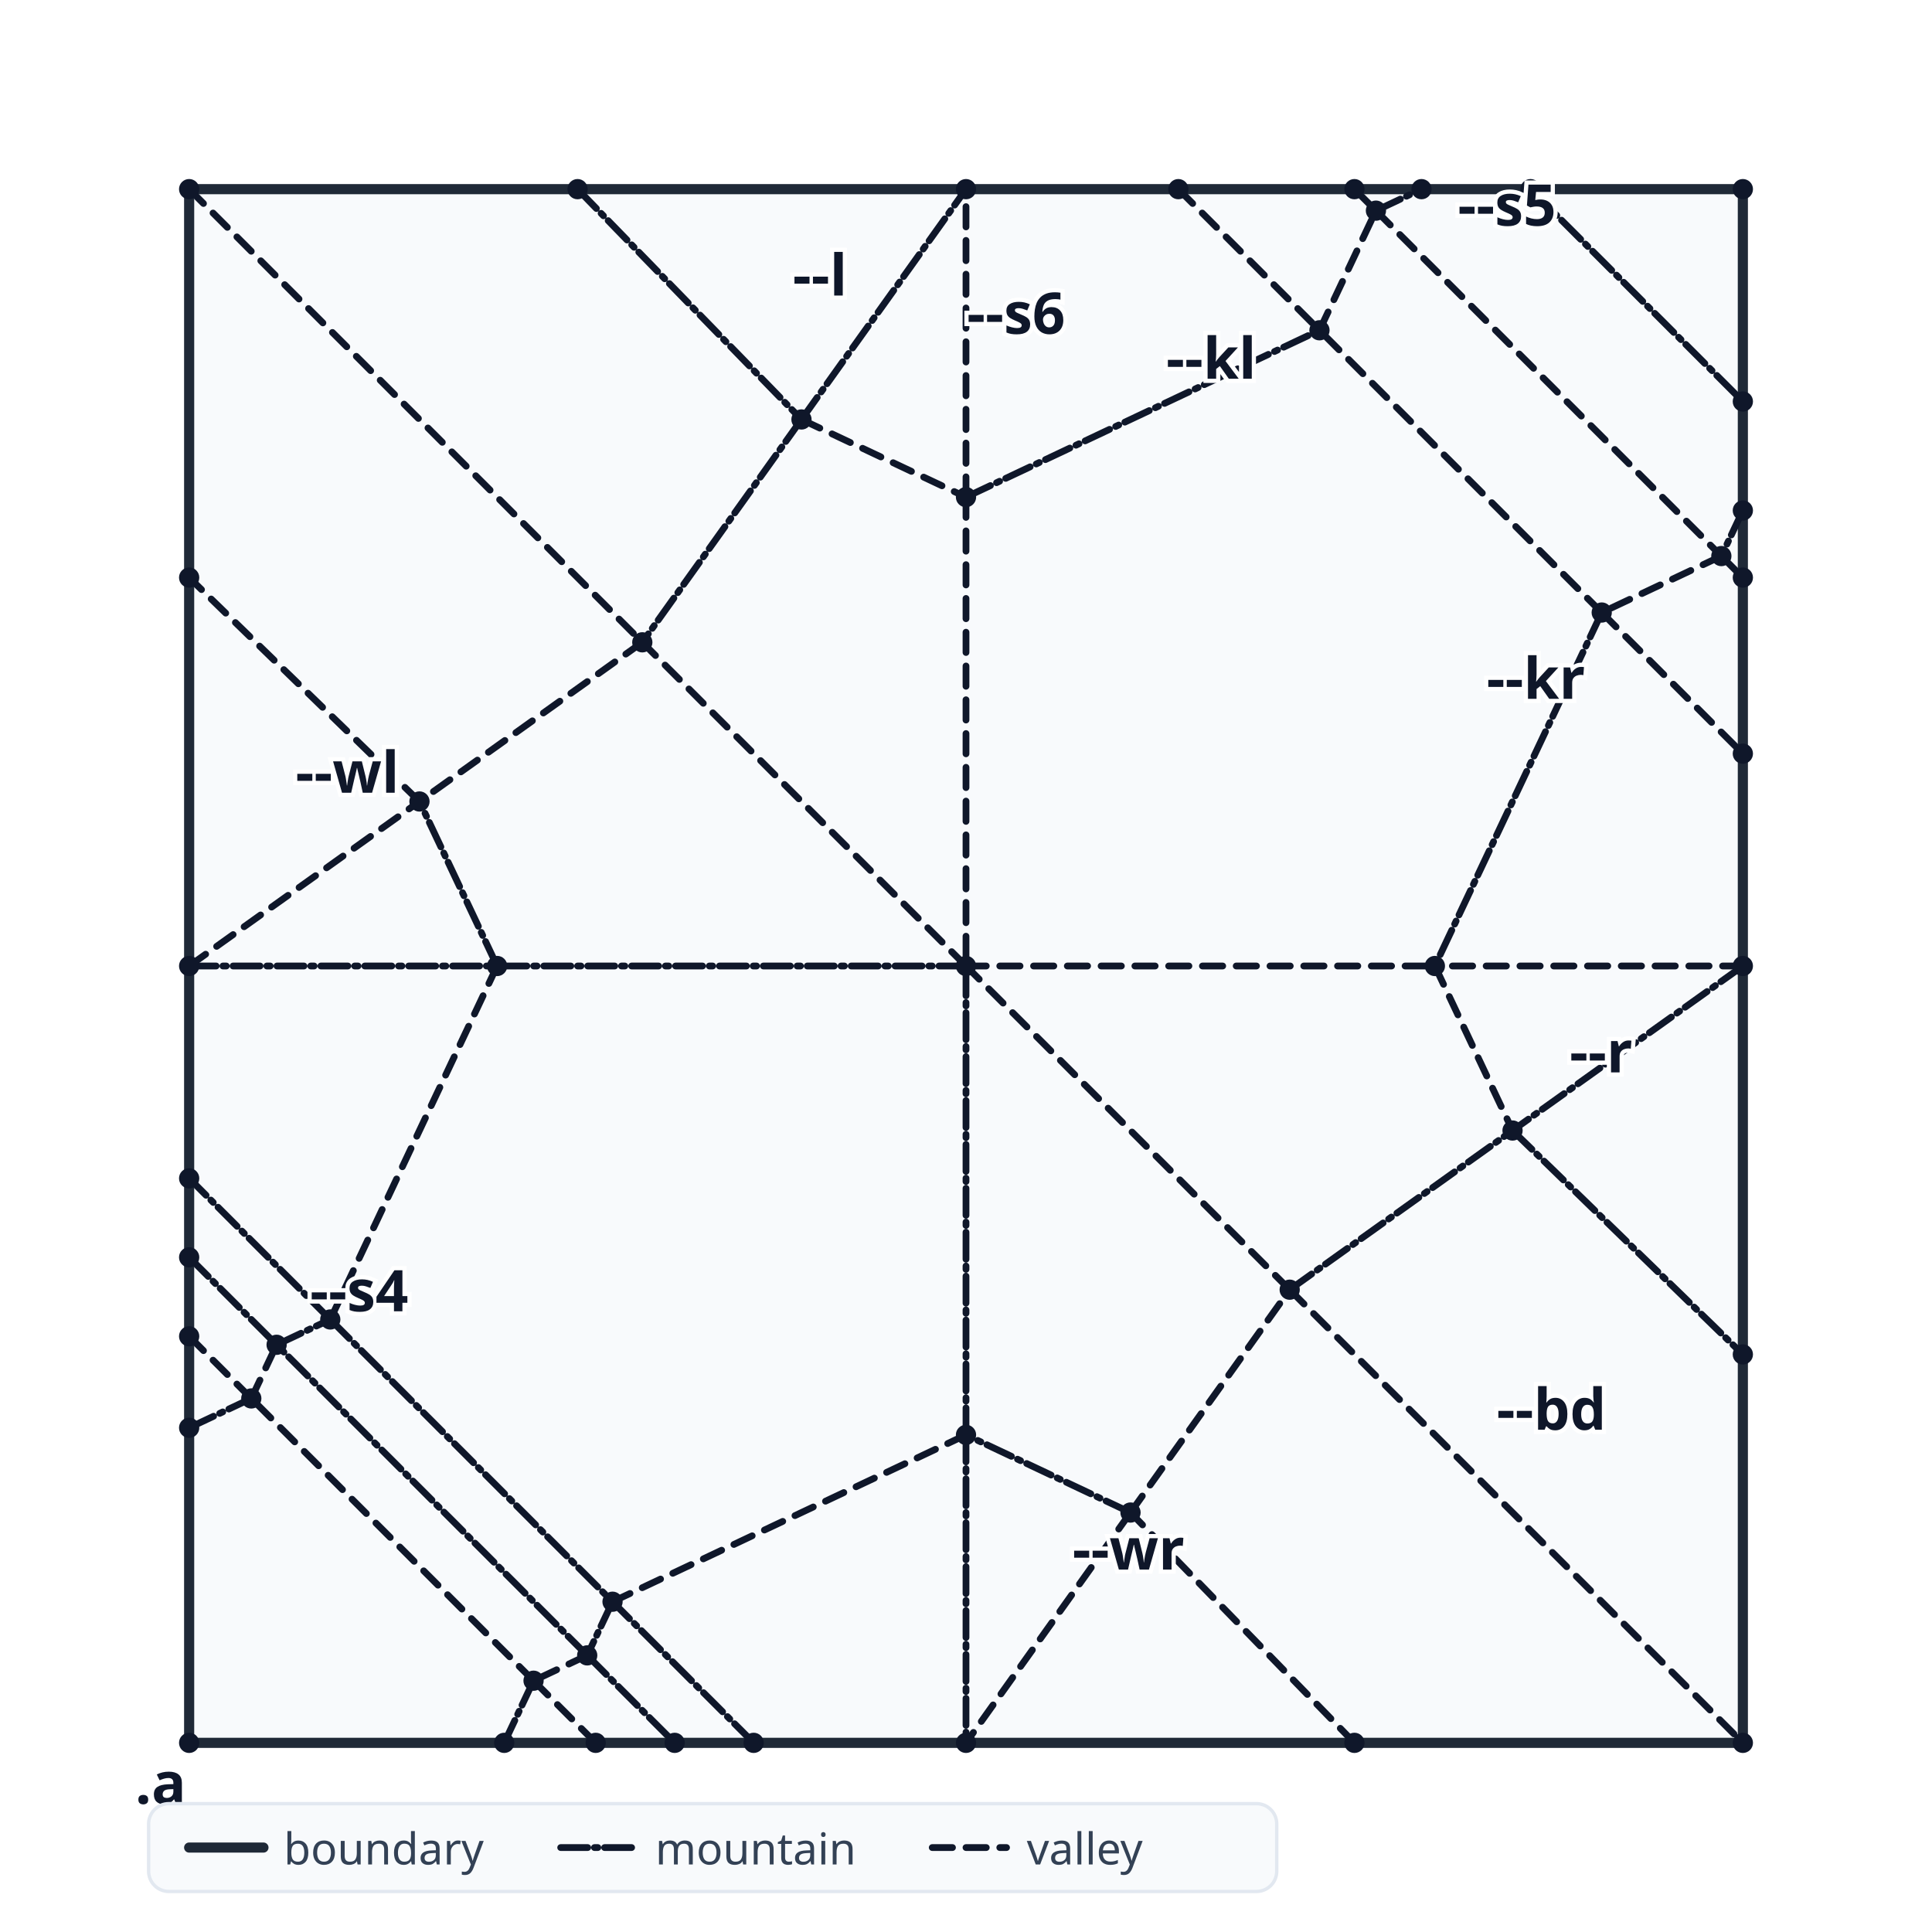
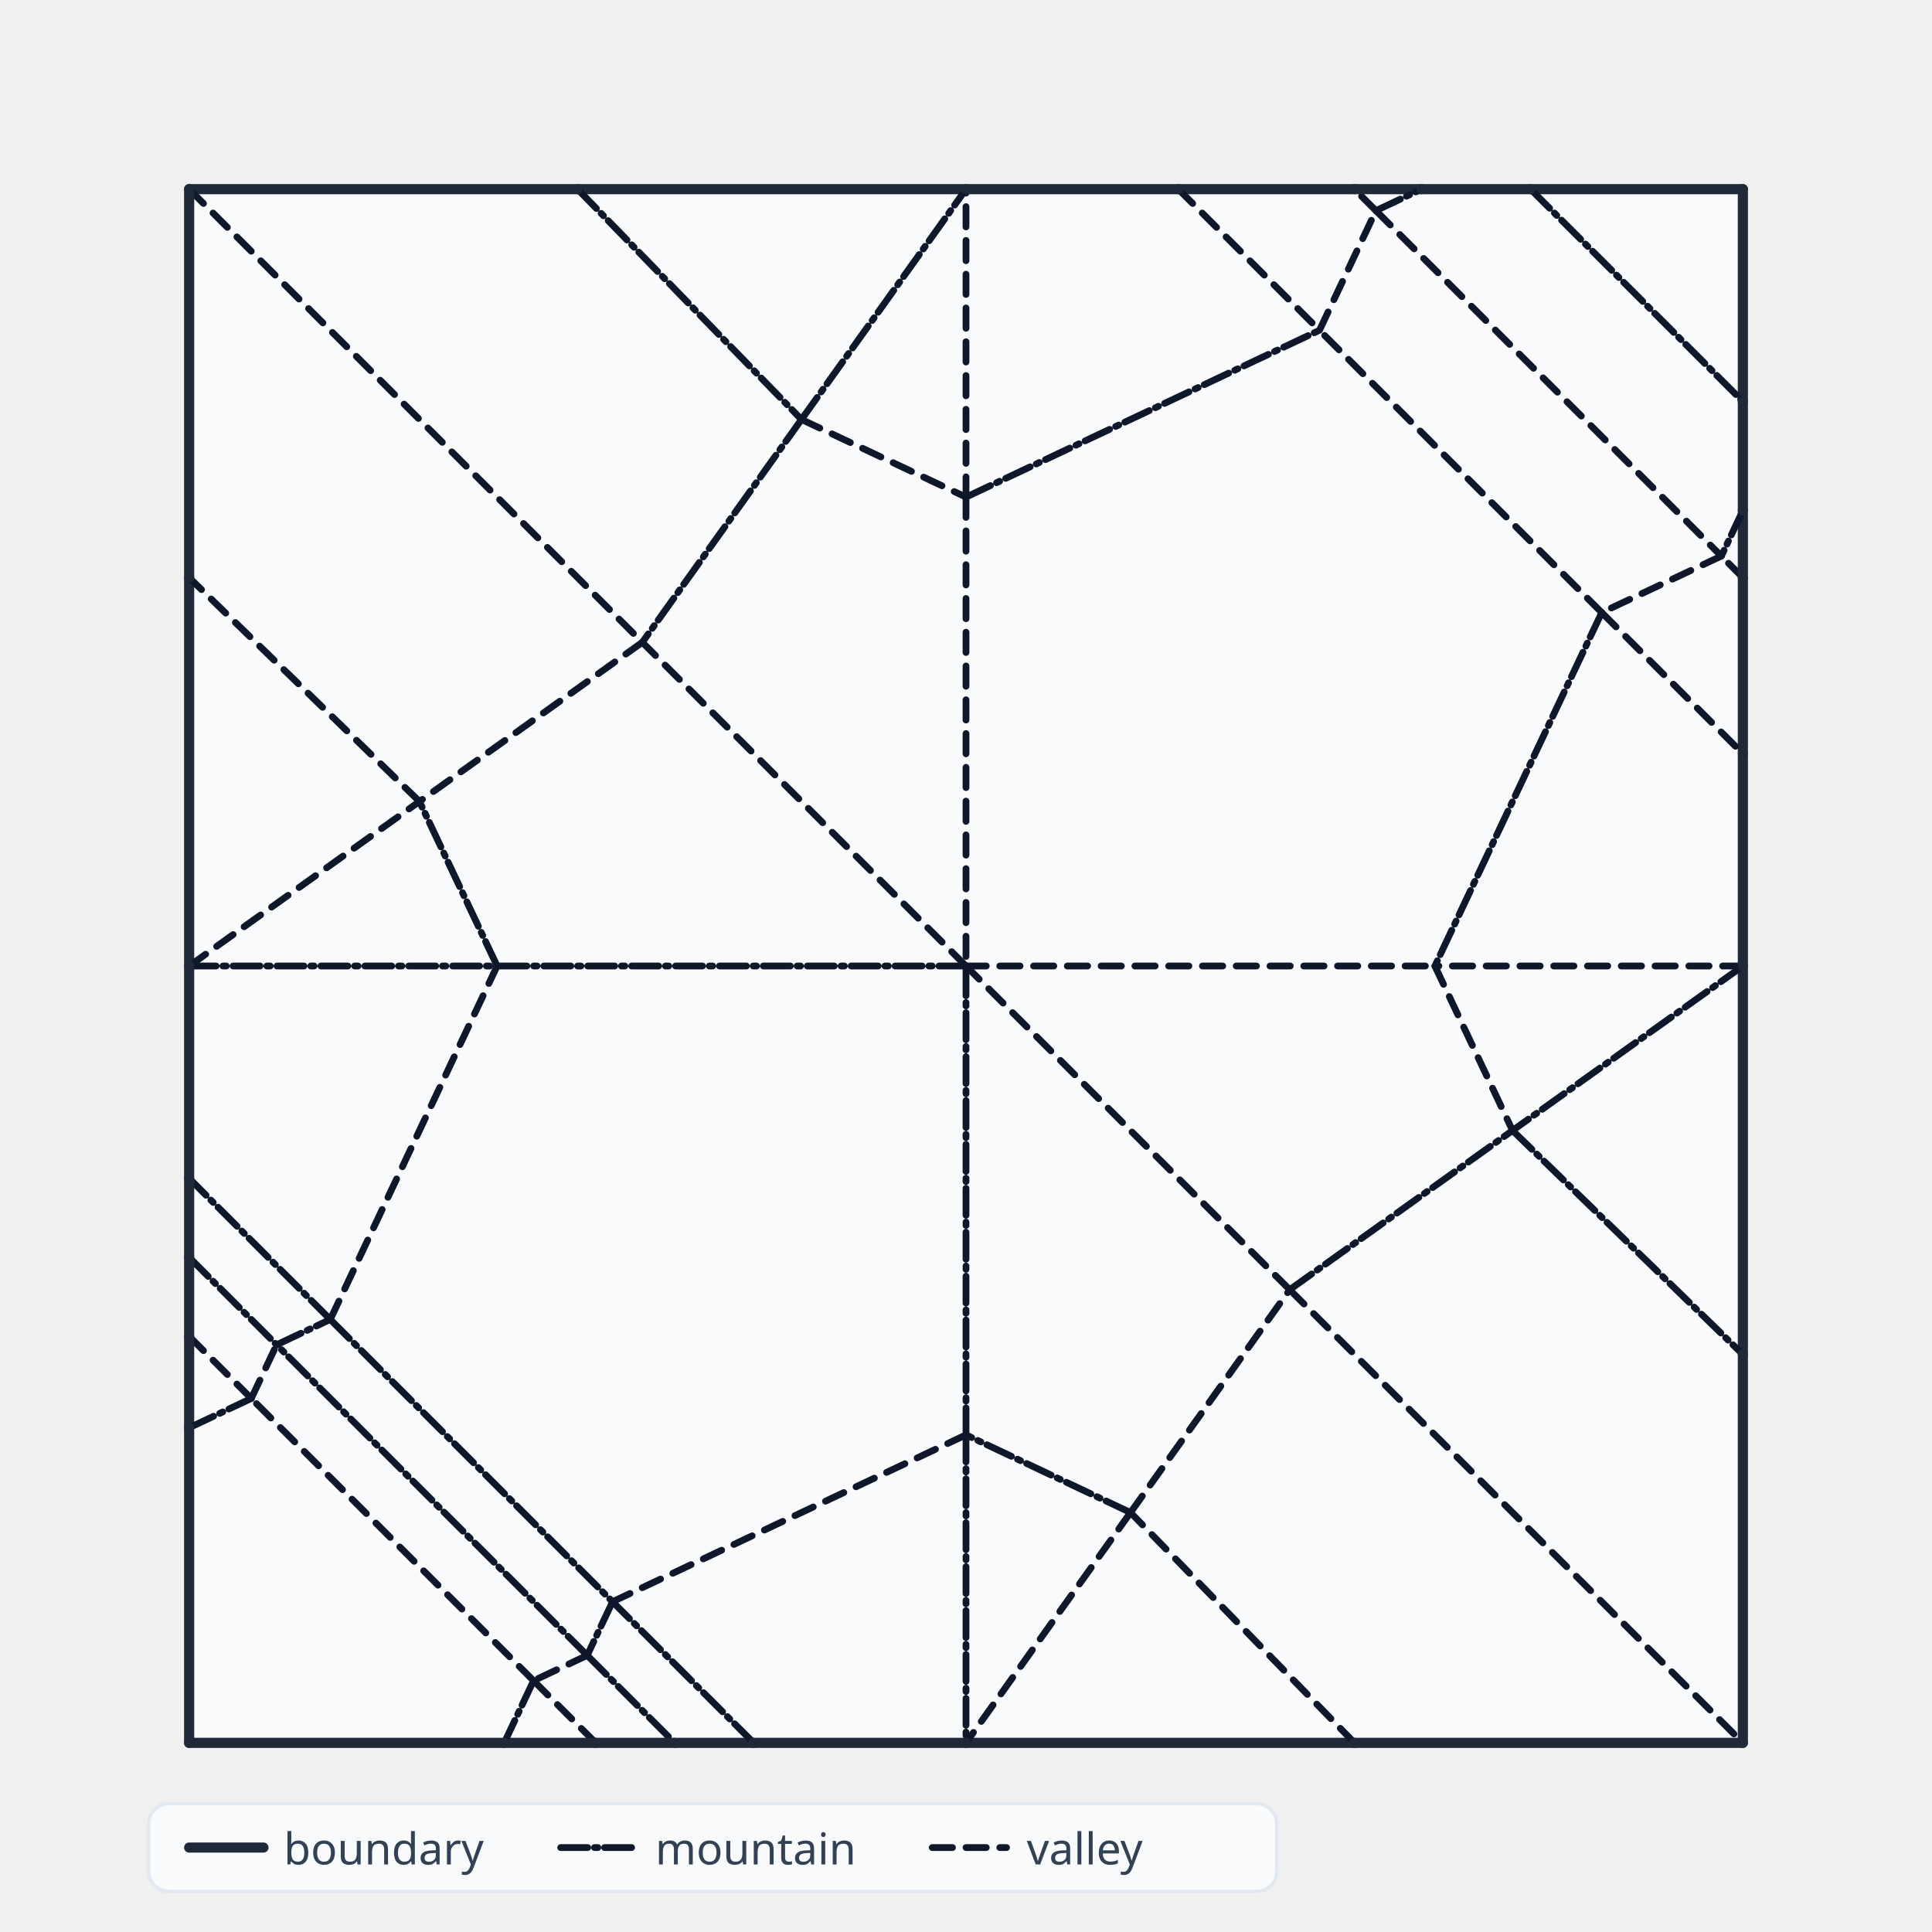
<svg xmlns="http://www.w3.org/2000/svg" width="572" height="572" viewBox="0 0 572 572" font-family="ui-sans-serif, system-ui, sans-serif">
-   <rect width="572" height="572" fill="white" />
  <defs>
    <filter id="layerShadow" x="-20%" y="-20%" width="140%" height="140%">
      <feDropShadow dx="0" dy="1" stdDeviation="1.1" flood-color="#0f172a" flood-opacity="0.18" />
    </filter>
  </defs>
  <g data-layer="paper">
    <polygon points="407.367,62.367 401,56 348.867,56 390.65,97.783" fill="#f8fafc" stroke="none" data-kind="face" data-face-index="0" />
    <polygon points="97.783,390.65 56,348.867 56,372.25 81.898,398.148" fill="#f8fafc" stroke="none" data-kind="face" data-face-index="1" />
    <polygon points="81.898,398.148 56,372.25 56,395.633 74.4,414.033" fill="#f8fafc" stroke="none" data-kind="face" data-face-index="2" />
    <polygon points="420.856,56 401,56 407.367,62.367" fill="#f8fafc" stroke="none" data-kind="face" data-face-index="3" />
    <polygon points="74.4,414.033 56,395.633 56,422.718" fill="#f8fafc" stroke="none" data-kind="face" data-face-index="4" />
    <polygon points="56,171 56,286 124.189,237.293" fill="#f8fafc" stroke="none" data-kind="face" data-face-index="5" />
    <polygon points="286,56 171,56 237.293,124.189" fill="#f8fafc" stroke="none" data-kind="face" data-face-index="6" />
    <polygon points="286,56 237.293,124.189 286,147.179" fill="#f8fafc" stroke="none" data-kind="face" data-face-index="7" />
    <polygon points="124.189,237.293 56,286 147.179,286" fill="#f8fafc" stroke="none" data-kind="face" data-face-index="8" />
    <polygon points="147.179,286 56,286 56,348.867 97.783,390.65" fill="#f8fafc" stroke="none" data-kind="face" data-face-index="9" />
    <polygon points="390.65,97.783 348.867,56 286,56 286,147.179" fill="#f8fafc" stroke="none" data-kind="face" data-face-index="10" />
    <polygon points="516,223.133 516,171 509.633,164.633 474.217,181.35" fill="#f8fafc" stroke="none" data-kind="face" data-face-index="11" />
    <polygon points="199.75,516 223.133,516 181.35,474.217 173.852,490.102" fill="#f8fafc" stroke="none" data-kind="face" data-face-index="12" />
    <polygon points="176.367,516 199.75,516 173.852,490.102 157.967,497.6" fill="#f8fafc" stroke="none" data-kind="face" data-face-index="13" />
    <polygon points="516,171 516,151.144 509.633,164.633" fill="#f8fafc" stroke="none" data-kind="face" data-face-index="14" />
    <polygon points="149.282,516 176.367,516 157.967,497.6" fill="#f8fafc" stroke="none" data-kind="face" data-face-index="15" />
    <polygon points="286,516 401,516 334.707,447.811" fill="#f8fafc" stroke="none" data-kind="face" data-face-index="16" />
    <polygon points="516,401 516,286 447.811,334.707" fill="#f8fafc" stroke="none" data-kind="face" data-face-index="17" />
    <polygon points="516,286 424.821,286 447.811,334.707" fill="#f8fafc" stroke="none" data-kind="face" data-face-index="18" />
    <polygon points="286,516 334.707,447.811 286,424.821" fill="#f8fafc" stroke="none" data-kind="face" data-face-index="19" />
    <polygon points="223.133,516 286,516 286,424.821 181.35,474.217" fill="#f8fafc" stroke="none" data-kind="face" data-face-index="20" />
    <polygon points="516,286 516,223.133 474.217,181.35 424.821,286" fill="#f8fafc" stroke="none" data-kind="face" data-face-index="21" />
    <polygon points="474.217,181.35 390.65,97.783 286,147.179 286,286 424.821,286" fill="#f8fafc" stroke="none" data-kind="face" data-face-index="22" />
    <polygon points="286,424.821 286,286 147.179,286 97.783,390.65 181.35,474.217" fill="#f8fafc" stroke="none" data-kind="face" data-face-index="23" />
    <polygon points="334.707,447.811 381.833,381.833 286,286 286,424.821" fill="#f8fafc" stroke="none" data-kind="face" data-face-index="24" />
    <polygon points="424.821,286 286,286 381.833,381.833 447.811,334.707" fill="#f8fafc" stroke="none" data-kind="face" data-face-index="25" />
    <polygon points="286,286 190.167,190.167 124.189,237.293 147.179,286" fill="#f8fafc" stroke="none" data-kind="face" data-face-index="26" />
    <polygon points="237.293,124.189 190.167,190.167 286,286 286,147.179" fill="#f8fafc" stroke="none" data-kind="face" data-face-index="27" />
    <polygon points="516,516 516,401 447.811,334.707 381.833,381.833" fill="#f8fafc" stroke="none" data-kind="face" data-face-index="28" />
    <polygon points="401,516 516,516 381.833,381.833 334.707,447.811" fill="#f8fafc" stroke="none" data-kind="face" data-face-index="29" />
    <polygon points="171,56 56,56 190.167,190.167 237.293,124.189" fill="#f8fafc" stroke="none" data-kind="face" data-face-index="30" />
    <polygon points="190.167,190.167 56,56 56,171 124.189,237.293" fill="#f8fafc" stroke="none" data-kind="face" data-face-index="31" />
    <polygon points="56,516 149.282,516 157.967,497.6 74.4,414.033 56,422.718" fill="#f8fafc" stroke="none" data-kind="face" data-face-index="32" />
    <polygon points="516,118.867 516,56 453.133,56" fill="#f8fafc" stroke="none" data-kind="face" data-face-index="33" />
    <polygon points="516,151.144 516,118.867 453.133,56 420.856,56 407.367,62.367 509.633,164.633" fill="#f8fafc" stroke="none" data-kind="face" data-face-index="34" />
    <polygon points="173.852,490.102 81.898,398.148 74.4,414.033 157.967,497.6" fill="#f8fafc" stroke="none" data-kind="face" data-face-index="35" />
    <polygon points="181.35,474.217 97.783,390.65 81.898,398.148 173.852,490.102" fill="#f8fafc" stroke="none" data-kind="face" data-face-index="36" />
    <polygon points="509.633,164.633 407.367,62.367 390.65,97.783 474.217,181.35" fill="#f8fafc" stroke="none" data-kind="face" data-face-index="37" />
  </g>
  <g data-layer="creases">
    <line class="crease-V" data-kind="crease" x1="407.367" y1="62.367" x2="401" y2="56" stroke="#0f172a" stroke-width="2" stroke-linecap="round" stroke-dasharray="6 4" data-name="s5" data-bel-name="s5" data-crease-id="6" />
    <line class="crease-B" data-kind="crease" x1="401" y1="56" x2="348.867" y2="56" stroke="#1f2937" stroke-width="3" stroke-linecap="round" />
    <line class="crease-V" data-kind="crease" x1="348.867" y1="56" x2="390.65" y2="97.783" stroke="#0f172a" stroke-width="2" stroke-linecap="round" stroke-dasharray="6 4" data-name="s6" data-bel-name="s6" data-crease-id="7" />
    <line class="crease-V" data-kind="crease" x1="390.65" y1="97.783" x2="407.367" y2="62.367" stroke="#0f172a" stroke-width="2" stroke-linecap="round" stroke-dasharray="6 4" data-name="kl" data-bel-name="kl" data-crease-id="9" />
    <line class="crease-M" data-kind="crease" x1="97.783" y1="390.65" x2="56" y2="348.867" stroke="#0f172a" stroke-width="2" stroke-linecap="round" stroke-dasharray="8 2 1 2" data-name="s6" data-bel-name="s6" data-crease-id="7" />
    <line class="crease-B" data-kind="crease" x1="56" y1="348.867" x2="56" y2="372.25" stroke="#1f2937" stroke-width="3" stroke-linecap="round" />
    <line class="crease-M" data-kind="crease" x1="56" y1="372.25" x2="81.898" y2="398.148" stroke="#0f172a" stroke-width="2" stroke-linecap="round" stroke-dasharray="8 2 1 2" data-name="s4" data-bel-name="s4" data-crease-id="5" />
    <line class="crease-M" data-kind="crease" x1="81.898" y1="398.148" x2="97.783" y2="390.65" stroke="#0f172a" stroke-width="2" stroke-linecap="round" stroke-dasharray="8 2 1 2" data-name="kl" data-bel-name="kl" data-crease-id="9" />
    <line class="crease-B" data-kind="crease" x1="56" y1="372.25" x2="56" y2="395.633" stroke="#1f2937" stroke-width="3" stroke-linecap="round" />
    <line class="crease-V" data-kind="crease" x1="56" y1="395.633" x2="74.4" y2="414.033" stroke="#0f172a" stroke-width="2" stroke-linecap="round" stroke-dasharray="6 4" data-name="s6" data-bel-name="s6" data-crease-id="7" />
    <line class="crease-V" data-kind="crease" x1="74.4" y1="414.033" x2="81.898" y2="398.148" stroke="#0f172a" stroke-width="2" stroke-linecap="round" stroke-dasharray="6 4" data-name="kl" data-bel-name="kl" data-crease-id="9" />
    <line class="crease-B" data-kind="crease" x1="420.856" y1="56" x2="401" y2="56" stroke="#1f2937" stroke-width="3" stroke-linecap="round" />
    <line class="crease-M" data-kind="crease" x1="407.367" y1="62.367" x2="420.856" y2="56" stroke="#0f172a" stroke-width="2" stroke-linecap="round" stroke-dasharray="8 2 1 2" data-name="kl" data-bel-name="kl" data-crease-id="9" />
    <line class="crease-B" data-kind="crease" x1="56" y1="395.633" x2="56" y2="422.718" stroke="#1f2937" stroke-width="3" stroke-linecap="round" />
    <line class="crease-M" data-kind="crease" x1="56" y1="422.718" x2="74.4" y2="414.033" stroke="#0f172a" stroke-width="2" stroke-linecap="round" stroke-dasharray="8 2 1 2" data-name="kl" data-bel-name="kl" data-crease-id="9" />
    <line class="crease-B" data-kind="crease" x1="56" y1="171" x2="56" y2="286" stroke="#1f2937" stroke-width="3" stroke-linecap="round" />
    <line class="crease-V" data-kind="crease" x1="56" y1="286" x2="124.189" y2="237.293" stroke="#0f172a" stroke-width="2" stroke-linecap="round" stroke-dasharray="6 4" data-name="wl" data-bel-name="wl" data-crease-id="4" />
    <line class="crease-V" data-kind="crease" x1="124.189" y1="237.293" x2="56" y2="171" stroke="#0f172a" stroke-width="2" stroke-linecap="round" stroke-dasharray="6 4" data-name="kl" data-bel-name="kl" data-crease-id="9" />
    <line class="crease-B" data-kind="crease" x1="286" y1="56" x2="171" y2="56" stroke="#1f2937" stroke-width="3" stroke-linecap="round" />
    <line class="crease-M" data-kind="crease" x1="171" y1="56" x2="237.293" y2="124.189" stroke="#0f172a" stroke-width="2" stroke-linecap="round" stroke-dasharray="8 2 1 2" data-name="kl" data-bel-name="kl" data-crease-id="9" />
    <line class="crease-M" data-kind="crease" x1="237.293" y1="124.189" x2="286" y2="56" stroke="#0f172a" stroke-width="2" stroke-linecap="round" stroke-dasharray="8 2 1 2" data-name="wl" data-bel-name="wl" data-crease-id="4" />
    <line class="crease-V" data-kind="crease" x1="237.293" y1="124.189" x2="286" y2="147.179" stroke="#0f172a" stroke-width="2" stroke-linecap="round" stroke-dasharray="6 4" data-name="kl" data-bel-name="kl" data-crease-id="9" />
    <line class="crease-V" data-kind="crease" x1="286" y1="147.179" x2="286" y2="56" stroke="#0f172a" stroke-width="2" stroke-linecap="round" stroke-dasharray="6 4" data-name="l" data-bel-name="l" data-crease-id="2" />
    <line class="crease-M" data-kind="crease" x1="56" y1="286" x2="147.179" y2="286" stroke="#0f172a" stroke-width="2" stroke-linecap="round" stroke-dasharray="8 2 1 2" data-name="l" data-bel-name="l" data-crease-id="2" />
    <line class="crease-M" data-kind="crease" x1="147.179" y1="286" x2="124.189" y2="237.293" stroke="#0f172a" stroke-width="2" stroke-linecap="round" stroke-dasharray="8 2 1 2" data-name="kl" data-bel-name="kl" data-crease-id="9" />
    <line class="crease-B" data-kind="crease" x1="56" y1="286" x2="56" y2="348.867" stroke="#1f2937" stroke-width="3" stroke-linecap="round" />
    <line class="crease-V" data-kind="crease" x1="97.783" y1="390.65" x2="147.179" y2="286" stroke="#0f172a" stroke-width="2" stroke-linecap="round" stroke-dasharray="6 4" data-name="kl" data-bel-name="kl" data-crease-id="9" />
    <line class="crease-B" data-kind="crease" x1="348.867" y1="56" x2="286" y2="56" stroke="#1f2937" stroke-width="3" stroke-linecap="round" />
    <line class="crease-M" data-kind="crease" x1="286" y1="147.179" x2="390.65" y2="97.783" stroke="#0f172a" stroke-width="2" stroke-linecap="round" stroke-dasharray="8 2 1 2" data-name="kl" data-bel-name="kl" data-crease-id="9" />
    <line class="crease-B" data-kind="crease" x1="516" y1="223.133" x2="516" y2="171" stroke="#1f2937" stroke-width="3" stroke-linecap="round" />
    <line class="crease-V" data-kind="crease" x1="516" y1="171" x2="509.633" y2="164.633" stroke="#0f172a" stroke-width="2" stroke-linecap="round" stroke-dasharray="6 4" data-name="s5" data-bel-name="s5" data-crease-id="6" />
    <line class="crease-V" data-kind="crease" x1="509.633" y1="164.633" x2="474.217" y2="181.35" stroke="#0f172a" stroke-width="2" stroke-linecap="round" stroke-dasharray="6 4" data-name="kr" data-bel-name="kr" data-crease-id="8" />
    <line class="crease-V" data-kind="crease" x1="474.217" y1="181.35" x2="516" y2="223.133" stroke="#0f172a" stroke-width="2" stroke-linecap="round" stroke-dasharray="6 4" data-name="s6" data-bel-name="s6" data-crease-id="7" />
    <line class="crease-B" data-kind="crease" x1="199.75" y1="516" x2="223.133" y2="516" stroke="#1f2937" stroke-width="3" stroke-linecap="round" />
    <line class="crease-M" data-kind="crease" x1="223.133" y1="516" x2="181.35" y2="474.217" stroke="#0f172a" stroke-width="2" stroke-linecap="round" stroke-dasharray="8 2 1 2" data-name="s6" data-bel-name="s6" data-crease-id="7" />
    <line class="crease-M" data-kind="crease" x1="181.35" y1="474.217" x2="173.852" y2="490.102" stroke="#0f172a" stroke-width="2" stroke-linecap="round" stroke-dasharray="8 2 1 2" data-name="kr" data-bel-name="kr" data-crease-id="8" />
    <line class="crease-M" data-kind="crease" x1="173.852" y1="490.102" x2="199.75" y2="516" stroke="#0f172a" stroke-width="2" stroke-linecap="round" stroke-dasharray="8 2 1 2" data-name="s4" data-bel-name="s4" data-crease-id="5" />
    <line class="crease-B" data-kind="crease" x1="176.367" y1="516" x2="199.75" y2="516" stroke="#1f2937" stroke-width="3" stroke-linecap="round" />
    <line class="crease-V" data-kind="crease" x1="173.852" y1="490.102" x2="157.967" y2="497.6" stroke="#0f172a" stroke-width="2" stroke-linecap="round" stroke-dasharray="6 4" data-name="kr" data-bel-name="kr" data-crease-id="8" />
    <line class="crease-V" data-kind="crease" x1="157.967" y1="497.6" x2="176.367" y2="516" stroke="#0f172a" stroke-width="2" stroke-linecap="round" stroke-dasharray="6 4" data-name="s6" data-bel-name="s6" data-crease-id="7" />
    <line class="crease-B" data-kind="crease" x1="516" y1="171" x2="516" y2="151.144" stroke="#1f2937" stroke-width="3" stroke-linecap="round" />
    <line class="crease-M" data-kind="crease" x1="516" y1="151.144" x2="509.633" y2="164.633" stroke="#0f172a" stroke-width="2" stroke-linecap="round" stroke-dasharray="8 2 1 2" data-name="kr" data-bel-name="kr" data-crease-id="8" />
    <line class="crease-B" data-kind="crease" x1="149.282" y1="516" x2="176.367" y2="516" stroke="#1f2937" stroke-width="3" stroke-linecap="round" />
    <line class="crease-M" data-kind="crease" x1="157.967" y1="497.6" x2="149.282" y2="516" stroke="#0f172a" stroke-width="2" stroke-linecap="round" stroke-dasharray="8 2 1 2" data-name="kr" data-bel-name="kr" data-crease-id="8" />
    <line class="crease-B" data-kind="crease" x1="286" y1="516" x2="401" y2="516" stroke="#1f2937" stroke-width="3" stroke-linecap="round" />
    <line class="crease-V" data-kind="crease" x1="401" y1="516" x2="334.707" y2="447.811" stroke="#0f172a" stroke-width="2" stroke-linecap="round" stroke-dasharray="6 4" data-name="kr" data-bel-name="kr" data-crease-id="8" />
    <line class="crease-V" data-kind="crease" x1="334.707" y1="447.811" x2="286" y2="516" stroke="#0f172a" stroke-width="2" stroke-linecap="round" stroke-dasharray="6 4" data-name="wr" data-bel-name="wr" data-crease-id="3" />
    <line class="crease-B" data-kind="crease" x1="516" y1="401" x2="516" y2="286" stroke="#1f2937" stroke-width="3" stroke-linecap="round" />
    <line class="crease-M" data-kind="crease" x1="516" y1="286" x2="447.811" y2="334.707" stroke="#0f172a" stroke-width="2" stroke-linecap="round" stroke-dasharray="8 2 1 2" data-name="wr" data-bel-name="wr" data-crease-id="3" />
    <line class="crease-M" data-kind="crease" x1="447.811" y1="334.707" x2="516" y2="401" stroke="#0f172a" stroke-width="2" stroke-linecap="round" stroke-dasharray="8 2 1 2" data-name="kr" data-bel-name="kr" data-crease-id="8" />
    <line class="crease-V" data-kind="crease" x1="516" y1="286" x2="424.821" y2="286" stroke="#0f172a" stroke-width="2" stroke-linecap="round" stroke-dasharray="6 4" data-name="r" data-bel-name="r" data-crease-id="1" />
    <line class="crease-V" data-kind="crease" x1="424.821" y1="286" x2="447.811" y2="334.707" stroke="#0f172a" stroke-width="2" stroke-linecap="round" stroke-dasharray="6 4" data-name="kr" data-bel-name="kr" data-crease-id="8" />
    <line class="crease-M" data-kind="crease" x1="334.707" y1="447.811" x2="286" y2="424.821" stroke="#0f172a" stroke-width="2" stroke-linecap="round" stroke-dasharray="8 2 1 2" data-name="kr" data-bel-name="kr" data-crease-id="8" />
    <line class="crease-M" data-kind="crease" x1="286" y1="424.821" x2="286" y2="516" stroke="#0f172a" stroke-width="2" stroke-linecap="round" stroke-dasharray="8 2 1 2" data-name="r" data-bel-name="r" data-crease-id="1" />
    <line class="crease-B" data-kind="crease" x1="223.133" y1="516" x2="286" y2="516" stroke="#1f2937" stroke-width="3" stroke-linecap="round" />
    <line class="crease-V" data-kind="crease" x1="286" y1="424.821" x2="181.35" y2="474.217" stroke="#0f172a" stroke-width="2" stroke-linecap="round" stroke-dasharray="6 4" data-name="kr" data-bel-name="kr" data-crease-id="8" />
    <line class="crease-B" data-kind="crease" x1="516" y1="286" x2="516" y2="223.133" stroke="#1f2937" stroke-width="3" stroke-linecap="round" />
    <line class="crease-M" data-kind="crease" x1="474.217" y1="181.35" x2="424.821" y2="286" stroke="#0f172a" stroke-width="2" stroke-linecap="round" stroke-dasharray="8 2 1 2" data-name="kr" data-bel-name="kr" data-crease-id="8" />
    <line class="crease-V" data-kind="crease" x1="474.217" y1="181.35" x2="390.65" y2="97.783" stroke="#0f172a" stroke-width="2" stroke-linecap="round" stroke-dasharray="6 4" data-name="s6" data-bel-name="s6" data-crease-id="7" />
    <line class="crease-V" data-kind="crease" x1="286" y1="147.179" x2="286" y2="286" stroke="#0f172a" stroke-width="2" stroke-linecap="round" stroke-dasharray="6 4" data-name="l" data-bel-name="l" data-crease-id="2" />
    <line class="crease-V" data-kind="crease" x1="286" y1="286" x2="424.821" y2="286" stroke="#0f172a" stroke-width="2" stroke-linecap="round" stroke-dasharray="6 4" data-name="r" data-bel-name="r" data-crease-id="1" />
    <line class="crease-M" data-kind="crease" x1="286" y1="424.821" x2="286" y2="286" stroke="#0f172a" stroke-width="2" stroke-linecap="round" stroke-dasharray="8 2 1 2" data-name="r" data-bel-name="r" data-crease-id="1" />
    <line class="crease-M" data-kind="crease" x1="286" y1="286" x2="147.179" y2="286" stroke="#0f172a" stroke-width="2" stroke-linecap="round" stroke-dasharray="8 2 1 2" data-name="l" data-bel-name="l" data-crease-id="2" />
    <line class="crease-M" data-kind="crease" x1="97.783" y1="390.65" x2="181.35" y2="474.217" stroke="#0f172a" stroke-width="2" stroke-linecap="round" stroke-dasharray="8 2 1 2" data-name="s6" data-bel-name="s6" data-crease-id="7" />
    <line class="crease-V" data-kind="crease" x1="334.707" y1="447.811" x2="381.833" y2="381.833" stroke="#0f172a" stroke-width="2" stroke-linecap="round" stroke-dasharray="6 4" data-name="wr" data-bel-name="wr" data-crease-id="3" />
    <line class="crease-V" data-kind="crease" x1="381.833" y1="381.833" x2="286" y2="286" stroke="#0f172a" stroke-width="2" stroke-linecap="round" stroke-dasharray="6 4" data-name="bd" data-bel-name="bd" data-crease-id="0" />
    <line class="crease-M" data-kind="crease" x1="381.833" y1="381.833" x2="447.811" y2="334.707" stroke="#0f172a" stroke-width="2" stroke-linecap="round" stroke-dasharray="8 2 1 2" data-name="wr" data-bel-name="wr" data-crease-id="3" />
    <line class="crease-V" data-kind="crease" x1="286" y1="286" x2="190.167" y2="190.167" stroke="#0f172a" stroke-width="2" stroke-linecap="round" stroke-dasharray="6 4" data-name="bd" data-bel-name="bd" data-crease-id="0" />
    <line class="crease-V" data-kind="crease" x1="190.167" y1="190.167" x2="124.189" y2="237.293" stroke="#0f172a" stroke-width="2" stroke-linecap="round" stroke-dasharray="6 4" data-name="wl" data-bel-name="wl" data-crease-id="4" />
    <line class="crease-M" data-kind="crease" x1="237.293" y1="124.189" x2="190.167" y2="190.167" stroke="#0f172a" stroke-width="2" stroke-linecap="round" stroke-dasharray="8 2 1 2" data-name="wl" data-bel-name="wl" data-crease-id="4" />
    <line class="crease-B" data-kind="crease" x1="516" y1="516" x2="516" y2="401" stroke="#1f2937" stroke-width="3" stroke-linecap="round" />
    <line class="crease-V" data-kind="crease" x1="381.833" y1="381.833" x2="516" y2="516" stroke="#0f172a" stroke-width="2" stroke-linecap="round" stroke-dasharray="6 4" data-name="bd" data-bel-name="bd" data-crease-id="0" />
    <line class="crease-B" data-kind="crease" x1="401" y1="516" x2="516" y2="516" stroke="#1f2937" stroke-width="3" stroke-linecap="round" />
    <line class="crease-B" data-kind="crease" x1="171" y1="56" x2="56" y2="56" stroke="#1f2937" stroke-width="3" stroke-linecap="round" />
    <line class="crease-V" data-kind="crease" x1="56" y1="56" x2="190.167" y2="190.167" stroke="#0f172a" stroke-width="2" stroke-linecap="round" stroke-dasharray="6 4" data-name="bd" data-bel-name="bd" data-crease-id="0" />
    <line class="crease-B" data-kind="crease" x1="56" y1="56" x2="56" y2="171" stroke="#1f2937" stroke-width="3" stroke-linecap="round" />
    <line class="crease-B" data-kind="crease" x1="56" y1="516" x2="149.282" y2="516" stroke="#1f2937" stroke-width="3" stroke-linecap="round" />
    <line class="crease-V" data-kind="crease" x1="157.967" y1="497.6" x2="74.4" y2="414.033" stroke="#0f172a" stroke-width="2" stroke-linecap="round" stroke-dasharray="6 4" data-name="s6" data-bel-name="s6" data-crease-id="7" />
    <line class="crease-B" data-kind="crease" x1="56" y1="422.718" x2="56" y2="516" stroke="#1f2937" stroke-width="3" stroke-linecap="round" />
    <line class="crease-B" data-kind="crease" x1="516" y1="118.867" x2="516" y2="56" stroke="#1f2937" stroke-width="3" stroke-linecap="round" />
    <line class="crease-B" data-kind="crease" x1="516" y1="56" x2="453.133" y2="56" stroke="#1f2937" stroke-width="3" stroke-linecap="round" />
    <line class="crease-M" data-kind="crease" x1="453.133" y1="56" x2="516" y2="118.867" stroke="#0f172a" stroke-width="2" stroke-linecap="round" stroke-dasharray="8 2 1 2" data-name="s6" data-bel-name="s6" data-crease-id="7" />
    <line class="crease-B" data-kind="crease" x1="516" y1="151.144" x2="516" y2="118.867" stroke="#1f2937" stroke-width="3" stroke-linecap="round" />
    <line class="crease-B" data-kind="crease" x1="453.133" y1="56" x2="420.856" y2="56" stroke="#1f2937" stroke-width="3" stroke-linecap="round" />
    <line class="crease-V" data-kind="crease" x1="407.367" y1="62.367" x2="509.633" y2="164.633" stroke="#0f172a" stroke-width="2" stroke-linecap="round" stroke-dasharray="6 4" data-name="s5" data-bel-name="s5" data-crease-id="6" />
    <line class="crease-M" data-kind="crease" x1="173.852" y1="490.102" x2="81.898" y2="398.148" stroke="#0f172a" stroke-width="2" stroke-linecap="round" stroke-dasharray="8 2 1 2" data-name="s4" data-bel-name="s4" data-crease-id="5" />
  </g>
-   <g data-layer="annotations">
-     <circle cx="407.367" cy="62.367" r="3" fill="#0f172a" data-vertex="0" />
-     <circle cx="401" cy="56" r="3" fill="#0f172a" data-vertex="1" />
-     <circle cx="348.867" cy="56" r="3" fill="#0f172a" data-vertex="2" data-bel-name="xl" data-kind="point" />
-     <circle cx="390.65" cy="97.783" r="3" fill="#0f172a" data-vertex="3" data-bel-name="ul" data-kind="point" />
-     <circle cx="97.783" cy="390.65" r="3" fill="#0f172a" data-vertex="4" />
-     <circle cx="56" cy="348.867" r="3" fill="#0f172a" data-vertex="5" />
-     <circle cx="56" cy="372.25" r="3" fill="#0f172a" data-vertex="6" />
-     <circle cx="81.898" cy="398.148" r="3" fill="#0f172a" data-vertex="7" />
-     <circle cx="56" cy="395.633" r="3" fill="#0f172a" data-vertex="8" />
-     <circle cx="74.4" cy="414.033" r="3" fill="#0f172a" data-vertex="9" />
-     <circle cx="420.856" cy="56" r="3" fill="#0f172a" data-vertex="10" />
-     <circle cx="56" cy="422.718" r="3" fill="#0f172a" data-vertex="11" />
-     <circle cx="56" cy="171" r="3" fill="#0f172a" data-vertex="12" />
-     <circle cx="56" cy="286" r="3" fill="#0f172a" data-vertex="13" data-bel-name="el" data-kind="point" />
-     <circle cx="124.189" cy="237.293" r="3" fill="#0f172a" data-vertex="14" />
-     <circle cx="286" cy="56" r="3" fill="#0f172a" data-vertex="15" data-bel-name="sl" data-kind="point" />
-     <circle cx="171" cy="56" r="3" fill="#0f172a" data-vertex="16" data-bel-name="vl" data-kind="point" />
-     <circle cx="237.293" cy="124.189" r="3" fill="#0f172a" data-vertex="17" />
-     <circle cx="286" cy="147.179" r="3" fill="#0f172a" data-vertex="18" />
-     <circle cx="147.179" cy="286" r="3" fill="#0f172a" data-vertex="19" />
-     <circle cx="516" cy="223.133" r="3" fill="#0f172a" data-vertex="20" data-bel-name="x" data-kind="point" />
-     <circle cx="516" cy="171" r="3" fill="#0f172a" data-vertex="21" data-bel-name="tr" data-kind="point" />
-     <circle cx="509.633" cy="164.633" r="3" fill="#0f172a" data-vertex="22" />
-     <circle cx="474.217" cy="181.35" r="3" fill="#0f172a" data-vertex="23" data-bel-name="u" data-kind="point" />
-     <circle cx="199.75" cy="516" r="3" fill="#0f172a" data-vertex="24" />
-     <circle cx="223.133" cy="516" r="3" fill="#0f172a" data-vertex="25" />
-     <circle cx="181.35" cy="474.217" r="3" fill="#0f172a" data-vertex="26" />
-     <circle cx="173.852" cy="490.102" r="3" fill="#0f172a" data-vertex="27" />
-     <circle cx="176.367" cy="516" r="3" fill="#0f172a" data-vertex="28" />
-     <circle cx="157.967" cy="497.6" r="3" fill="#0f172a" data-vertex="29" />
-     <circle cx="516" cy="151.144" r="3" fill="#0f172a" data-vertex="30" />
-     <circle cx="149.282" cy="516" r="3" fill="#0f172a" data-vertex="31" />
-     <circle cx="286" cy="516" r="3" fill="#0f172a" data-vertex="32" data-bel-name="er" data-kind="point" />
-     <circle cx="401" cy="516" r="3" fill="#0f172a" data-vertex="33" />
-     <circle cx="334.707" cy="447.811" r="3" fill="#0f172a" data-vertex="34" />
-     <circle cx="516" cy="401" r="3" fill="#0f172a" data-vertex="35" data-bel-name="v" data-kind="point" />
-     <circle cx="516" cy="286" r="3" fill="#0f172a" data-vertex="36" data-bel-name="sr" data-kind="point" />
-     <circle cx="447.811" cy="334.707" r="3" fill="#0f172a" data-vertex="37" />
-     <circle cx="424.821" cy="286" r="3" fill="#0f172a" data-vertex="38" />
-     <circle cx="286" cy="424.821" r="3" fill="#0f172a" data-vertex="39" />
-     <circle cx="286" cy="286" r="3" fill="#0f172a" data-vertex="40" data-bel-name="o" data-kind="point" />
-     <circle cx="381.833" cy="381.833" r="3" fill="#0f172a" data-vertex="41" data-bel-name="p" data-kind="point" />
-     <circle cx="190.167" cy="190.167" r="3" fill="#0f172a" data-vertex="42" />
-     <circle cx="516" cy="516" r="3" fill="#0f172a" data-vertex="43" data-bel-name="b" data-kind="point" />
-     <circle cx="56" cy="56" r="3" fill="#0f172a" data-vertex="44" data-bel-name="d" data-kind="point" />
-     <circle cx="56" cy="516" r="3" fill="#0f172a" data-vertex="45" data-bel-name="a" data-kind="point" />
-     <circle cx="516" cy="118.867" r="3" fill="#0f172a" data-vertex="46" />
-     <circle cx="516" cy="56" r="3" fill="#0f172a" data-vertex="47" data-bel-name="c" data-kind="point" />
-     <circle cx="453.133" cy="56" r="3" fill="#0f172a" data-vertex="48" />
-     <text x="431.599" y="66.801" font-size="17" font-weight="600" stroke="white" stroke-width="2.5" paint-order="stroke" fill="#0f172a" data-kind="line-label" data-bel-name="s5" data-name="s5">--s5</text>
-     <text x="234.701" y="87.501" font-size="17" font-weight="600" stroke="white" stroke-width="2.5" paint-order="stroke" fill="#0f172a" data-kind="line-label" data-bel-name="l" data-name="l">--l</text>
-     <text x="286.251" y="98.817" font-size="17" font-weight="600" stroke="white" stroke-width="2.5" paint-order="stroke" fill="#0f172a" data-kind="line-label" data-bel-name="s6" data-name="s6">--s6</text>
-     <text x="345.257" y="112.135" font-size="17" font-weight="600" stroke="white" stroke-width="2.5" paint-order="stroke" fill="#0f172a" data-kind="line-label" data-bel-name="kl" data-name="kl">--kl</text>
-     <text x="440.116" y="206.894" font-size="17" font-weight="600" stroke="white" stroke-width="2.5" paint-order="stroke" fill="#0f172a" data-kind="line-label" data-bel-name="kr" data-name="kr">--kr</text>
-     <text x="87.501" y="234.701" font-size="17" font-weight="600" stroke="white" stroke-width="2.5" paint-order="stroke" fill="#0f172a" data-kind="line-label" data-bel-name="wl" data-name="wl">--wl</text>
-     <text x="464.701" y="317.501" font-size="17" font-weight="600" stroke="white" stroke-width="2.5" paint-order="stroke" fill="#0f172a" data-kind="line-label" data-bel-name="r" data-name="r">--r</text>
-     <text x="91.774" y="388.226" font-size="17" font-weight="600" stroke="white" stroke-width="2.5" paint-order="stroke" fill="#0f172a" data-kind="line-label" data-bel-name="s4" data-name="s4">--s4</text>
-     <text x="443.099" y="423.301" font-size="17" font-weight="600" stroke="white" stroke-width="2.5" paint-order="stroke" fill="#0f172a" data-kind="line-label" data-bel-name="bd" data-name="bd">--bd</text>
-     <text x="317.501" y="464.701" font-size="17" font-weight="600" stroke="white" stroke-width="2.5" paint-order="stroke" fill="#0f172a" data-kind="line-label" data-bel-name="wr" data-name="wr">--wr</text>
-     <text x="40" y="534" font-size="17" font-weight="600" stroke="white" stroke-width="2.5" paint-order="stroke" fill="#0f172a" data-bel-name="a" data-kind="point-label">.a</text>
-   </g>
+   <g data-layer="annotations" />
  <g data-layer="hud">
    <rect class="legend-panel" x="44" y="534" width="334" height="26" rx="6" fill="#f8fafc" stroke="#e2e8f0" />
    <line x1="56" y1="547" x2="78" y2="547" stroke="#1f2937" stroke-width="3" stroke-linecap="round" />
    <text x="84" y="552" font-size="13" fill="#334155">boundary</text>
    <line x1="166" y1="547" x2="188" y2="547" stroke="#0f172a" stroke-width="2" stroke-linecap="round" stroke-dasharray="8 2 1 2" />
    <text x="194" y="552" font-size="13" fill="#334155">mountain</text>
    <line x1="276" y1="547" x2="298" y2="547" stroke="#0f172a" stroke-width="2" stroke-linecap="round" stroke-dasharray="6 4" />
    <text x="304" y="552" font-size="13" fill="#334155">valley</text>
  </g>
</svg>
